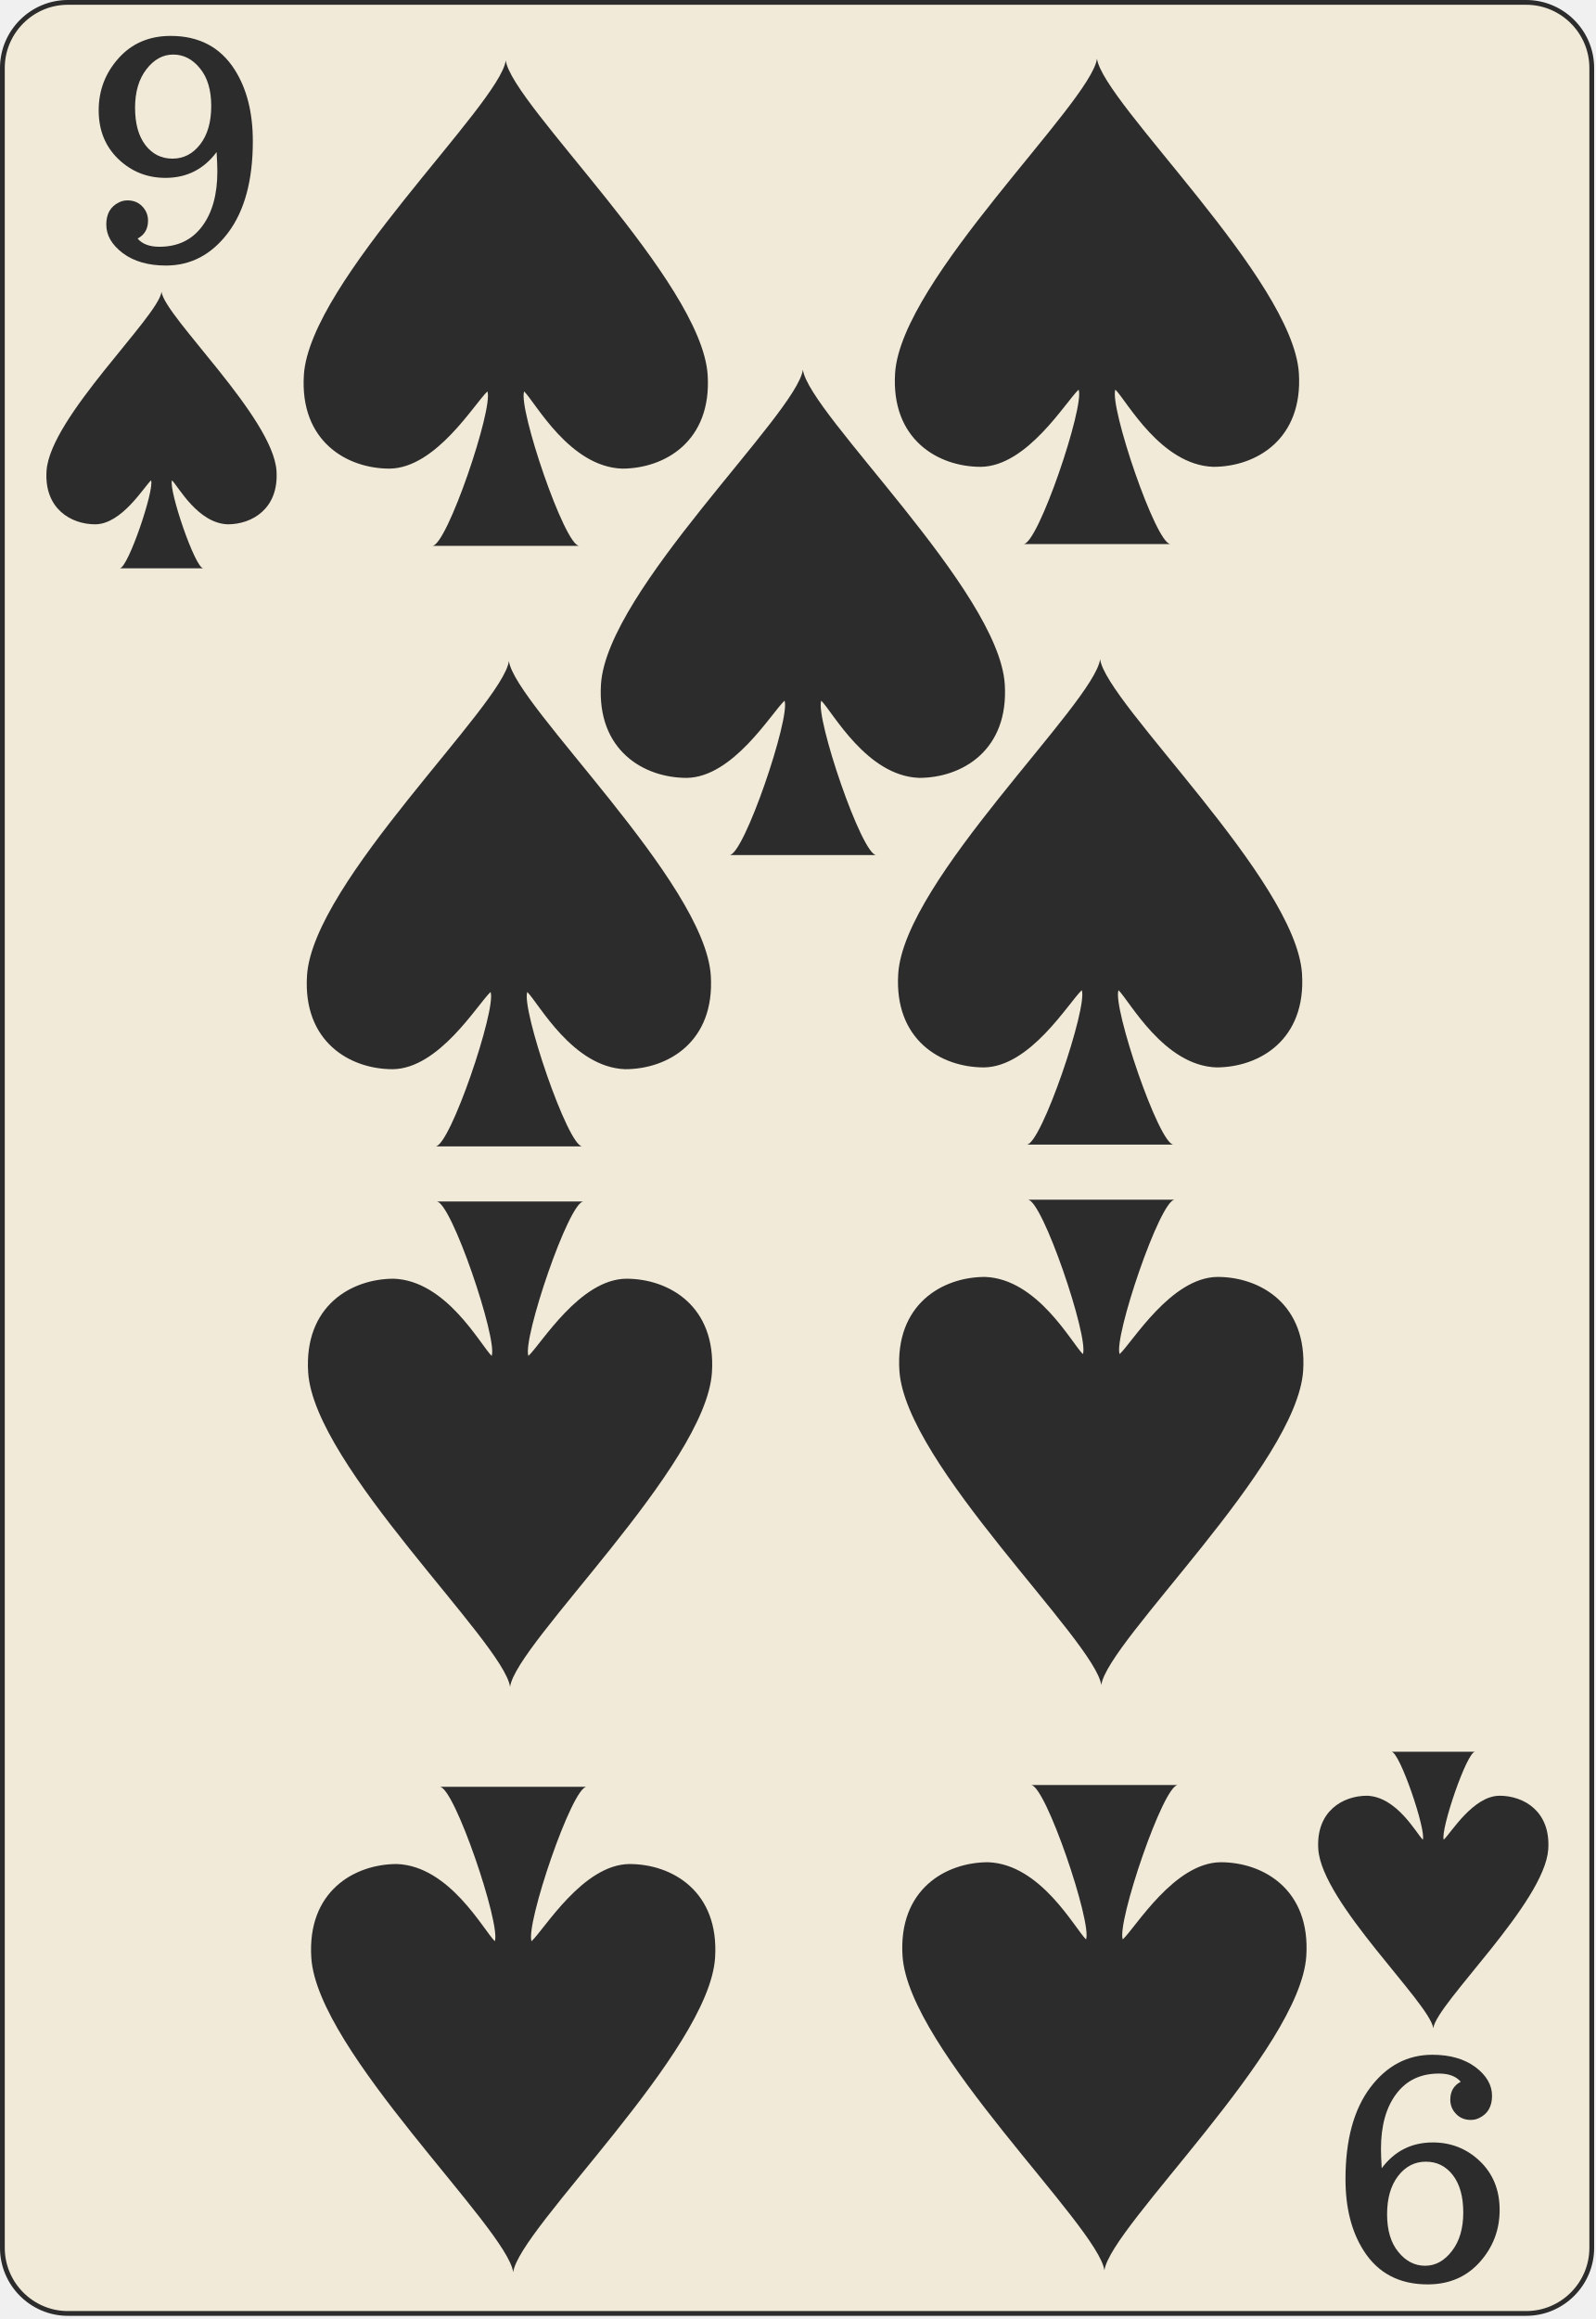
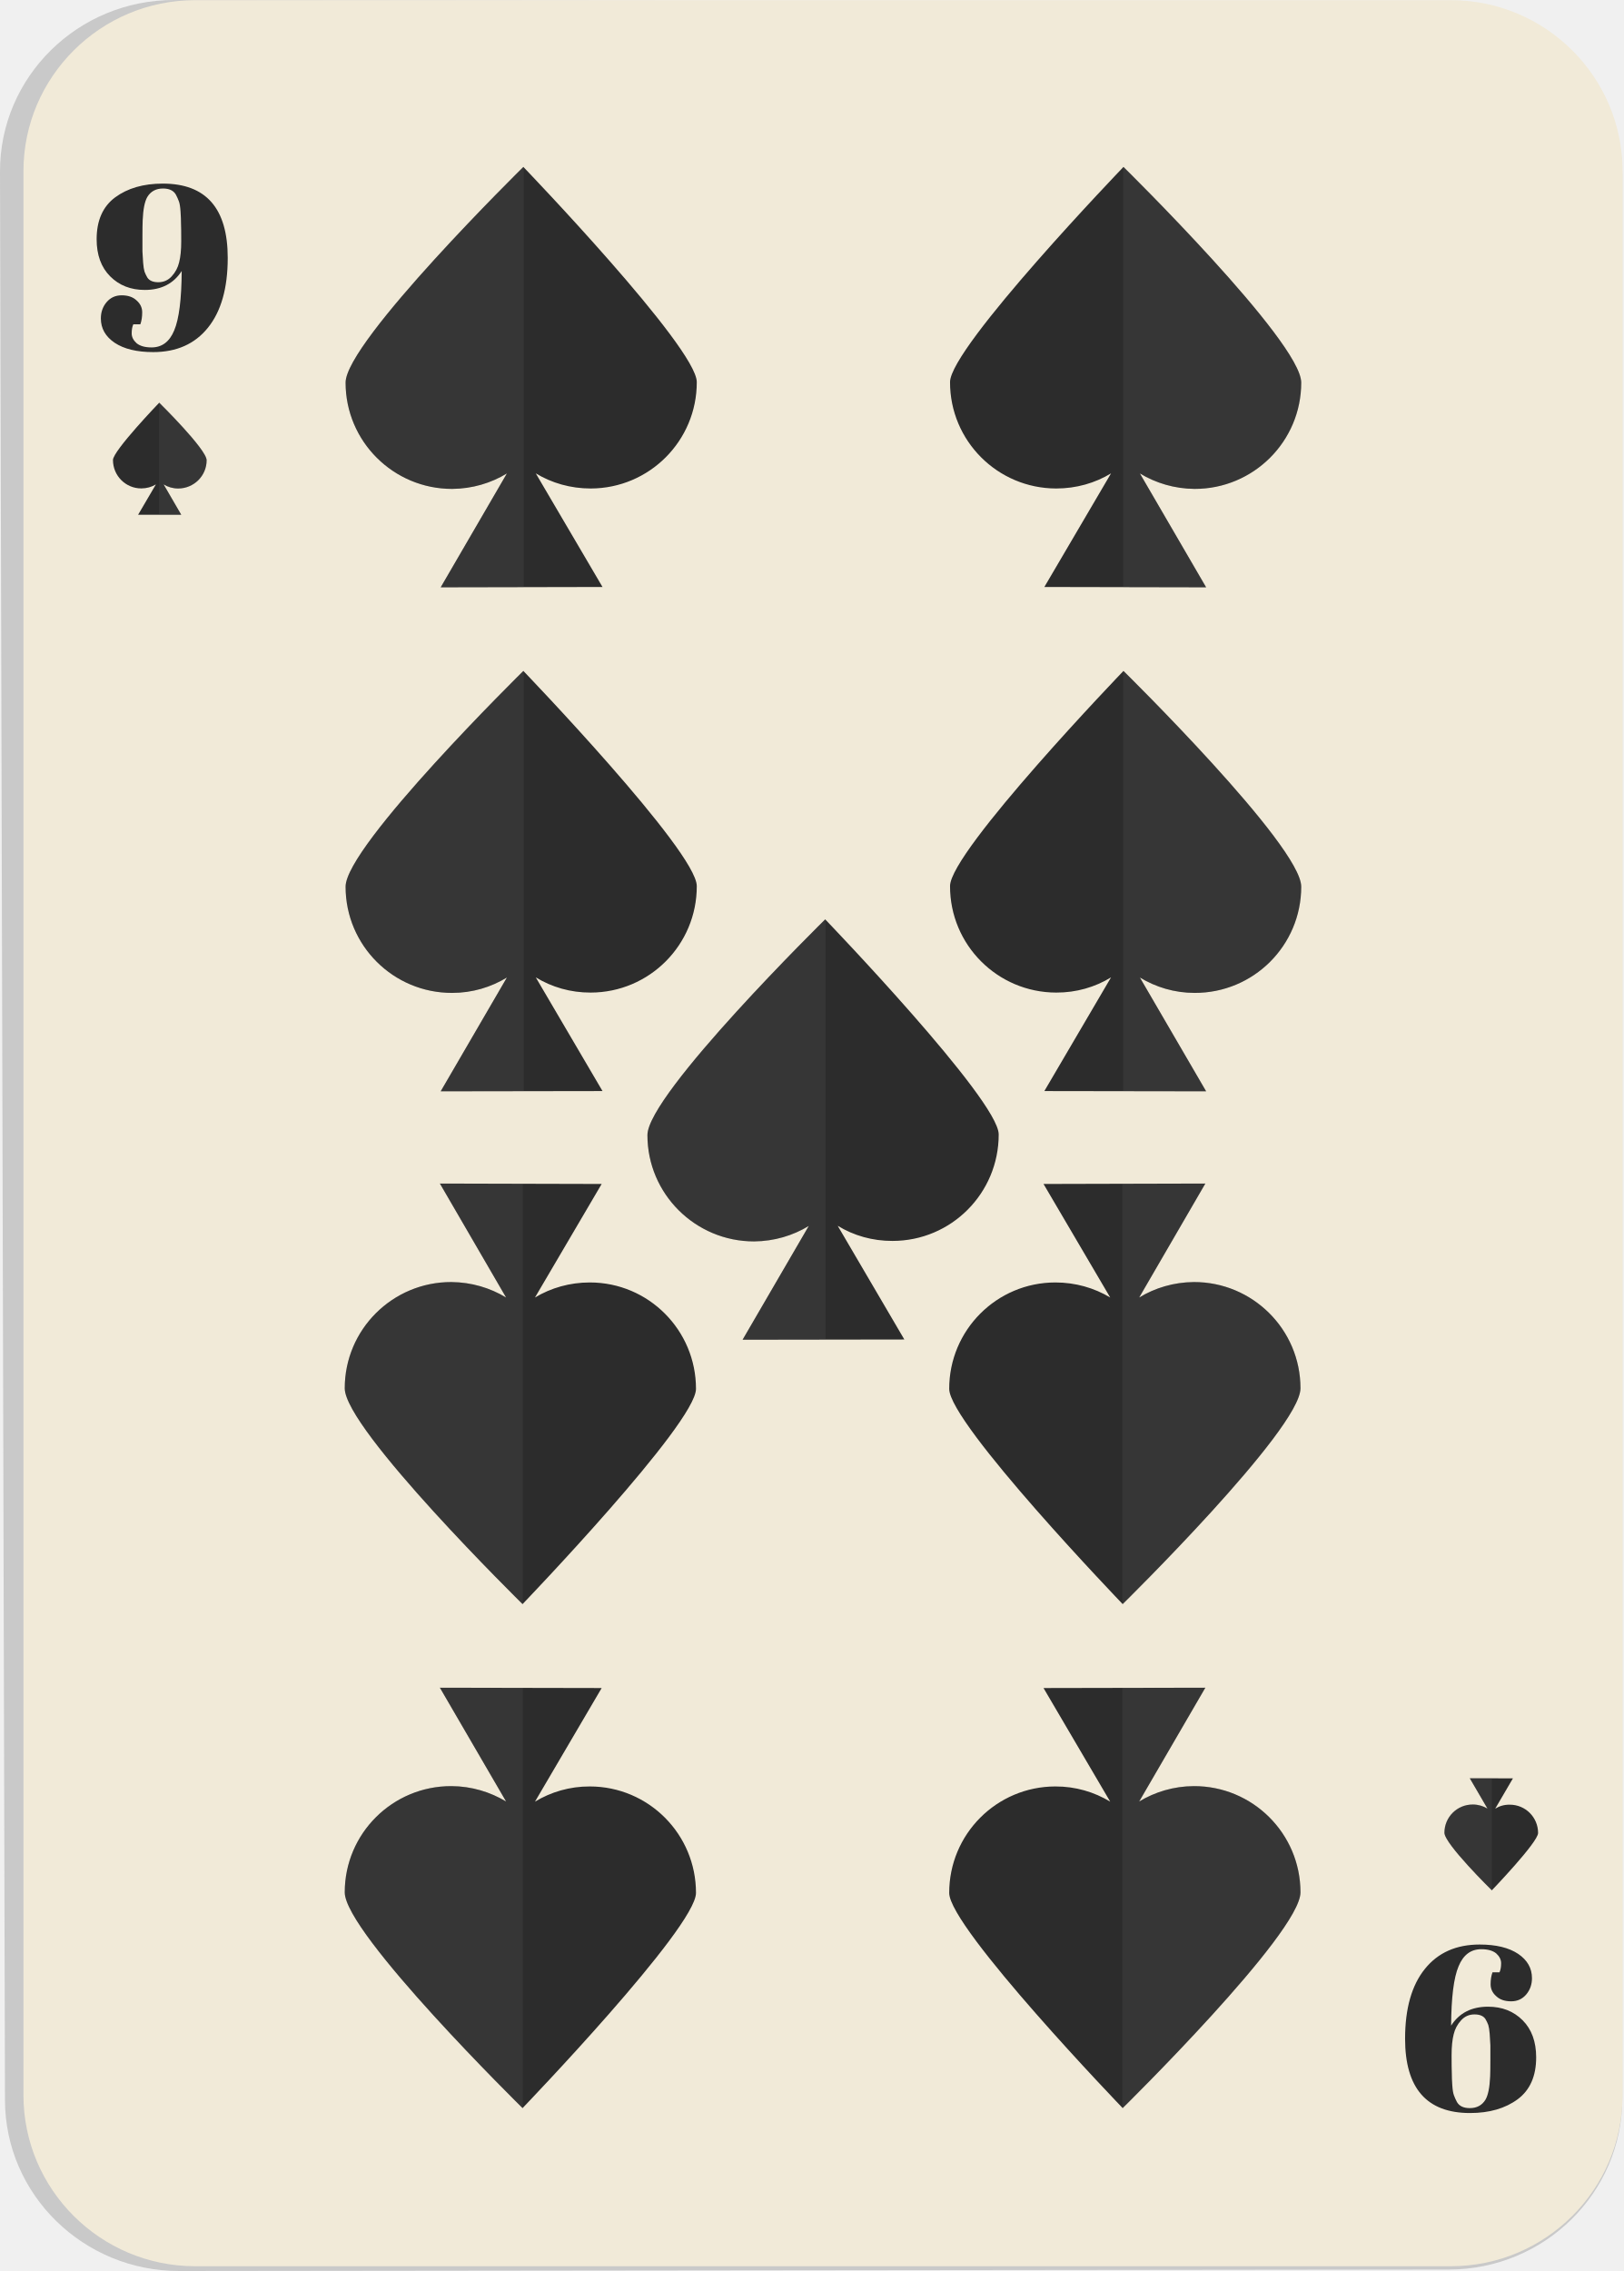
- <svg xmlns="http://www.w3.org/2000/svg" width="223" height="324" viewBox="0 0 223 324" fill="none">
-   <g clip-path="url(#clip0_2009_1879)">
-     <path d="M222.449 314.064C222.449 319.1 218.333 323.223 213.287 323.223H9.481C4.448 323.223 0.333 319.1 0.333 314.064V9.493C0.333 4.457 4.448 0.333 9.481 0.333H213.287C218.333 0.333 222.449 4.457 222.449 9.493V314.064Z" fill="#F1EAD8" stroke="#2C2C2C" stroke-width="0.667" />
-     <path d="M30.27 21.247C28.479 23.65 26.097 24.851 23.125 24.851C20.569 24.851 18.375 23.976 16.541 22.226C14.708 20.462 13.791 18.191 13.791 15.414C13.791 12.636 14.715 10.212 16.562 8.143C18.423 6.059 20.854 5.018 23.854 5.018C27.812 5.018 30.791 6.587 32.791 9.726C34.486 12.379 35.333 15.712 35.333 19.726C35.333 25.184 34.18 29.448 31.875 32.518C29.569 35.573 26.673 37.101 23.187 37.101C20.729 37.101 18.722 36.525 17.166 35.372C15.625 34.205 14.854 32.872 14.854 31.372C14.854 29.872 15.451 28.837 16.645 28.268C17.007 28.087 17.395 27.997 17.812 27.997C18.659 27.997 19.347 28.275 19.875 28.83C20.416 29.386 20.687 30.052 20.687 30.83C20.687 31.983 20.201 32.816 19.229 33.33C19.882 34.094 20.895 34.476 22.27 34.476C24.826 34.476 26.812 33.532 28.229 31.643C29.659 29.754 30.375 27.191 30.375 23.955C30.375 23.302 30.34 22.4 30.27 21.247ZM24.104 22.164C25.659 22.164 26.951 21.497 27.979 20.164C29.007 18.83 29.52 17.046 29.52 14.809C29.52 12.573 28.993 10.816 27.937 9.539C26.895 8.261 25.652 7.622 24.208 7.622C22.764 7.622 21.514 8.309 20.458 9.684C19.402 11.046 18.875 12.837 18.875 15.059C18.875 17.282 19.361 19.025 20.333 20.289C21.305 21.539 22.562 22.164 24.104 22.164Z" fill="#2C2C2C" />
-     <path d="M38.642 65.795C38.155 58.333 23.059 44.29 22.573 40.777C22.086 44.288 6.99 58.331 6.503 65.795C6.163 71.069 9.912 73.256 13.322 73.256C17.013 73.216 20.062 68.105 21.112 67.111C21.599 68.428 17.888 79.4 16.729 79.4H28.418C27.259 79.4 23.548 68.428 24.035 67.111C24.954 68.024 27.65 73.103 31.827 73.256C35.235 73.254 38.982 71.069 38.642 65.795Z" fill="#2C2C2C" />
-     <path d="M98.895 52.374C98.04 39.274 71.536 14.618 70.681 8.451C69.827 14.615 43.322 39.271 42.468 52.374C41.871 61.635 48.453 65.474 54.44 65.474C60.92 65.404 66.273 56.431 68.117 54.686C68.972 56.998 62.456 76.262 60.422 76.262H80.944C78.91 76.262 72.394 56.998 73.249 54.686C74.863 56.289 79.595 65.205 86.93 65.474C92.912 65.471 99.492 61.635 98.895 52.374Z" fill="#2C2C2C" />
-     <path d="M193.096 302.936C194.887 300.533 197.269 299.332 200.242 299.332C202.797 299.332 204.992 300.207 206.825 301.957C208.658 303.721 209.575 305.992 209.575 308.769C209.575 311.547 208.651 313.971 206.804 316.04C204.943 318.124 202.512 319.165 199.512 319.165C195.554 319.165 192.575 317.596 190.575 314.457C188.88 311.804 188.033 308.471 188.033 304.457C188.033 298.999 189.186 294.735 191.492 291.665C193.797 288.61 196.693 287.082 200.179 287.082C202.637 287.082 204.644 287.658 206.2 288.811C207.742 289.978 208.512 291.311 208.512 292.811C208.512 294.311 207.915 295.346 206.721 295.915C206.36 296.096 205.971 296.186 205.554 296.186C204.707 296.186 204.019 295.908 203.492 295.353C202.95 294.797 202.679 294.131 202.679 293.353C202.679 292.2 203.165 291.367 204.137 290.853C203.485 290.089 202.471 289.707 201.096 289.707C198.54 289.707 196.554 290.651 195.137 292.54C193.707 294.429 192.992 296.992 192.992 300.228C192.992 300.881 193.026 301.783 193.096 302.936ZM199.262 302.019C197.707 302.019 196.415 302.686 195.387 304.019C194.36 305.353 193.846 307.138 193.846 309.374C193.846 311.61 194.373 313.367 195.429 314.644C196.471 315.922 197.714 316.561 199.158 316.561C200.603 316.561 201.853 315.874 202.908 314.499C203.964 313.138 204.492 311.346 204.492 309.124C204.492 306.901 204.005 305.158 203.033 303.894C202.061 302.644 200.804 302.019 199.262 302.019Z" fill="#2C2C2C" />
-     <path d="M184.231 258.352C184.718 265.813 199.814 279.857 200.301 283.369C200.787 279.858 215.883 265.815 216.37 258.352C216.71 253.078 212.961 250.891 209.551 250.891C205.86 250.93 202.811 256.042 201.761 257.035C201.274 255.718 204.985 244.746 206.144 244.746H194.455C195.614 244.746 199.325 255.718 198.838 257.035C197.919 256.123 195.223 251.044 191.046 250.891C187.638 250.893 183.891 253.078 184.231 258.352Z" fill="#2C2C2C" />
-     <path d="M99.333 136.284C98.479 123.184 71.974 98.528 71.12 92.361C70.265 98.525 43.761 123.181 42.906 136.284C42.309 145.545 48.892 149.384 54.878 149.384C61.359 149.314 66.712 140.341 68.556 138.596C69.41 140.908 62.895 160.172 60.861 160.172H81.382C79.348 160.172 72.832 140.908 73.687 138.596C75.302 140.199 80.034 149.115 87.368 149.384C93.351 149.381 99.93 145.545 99.333 136.284Z" fill="#2C2C2C" />
-     <path d="M43.505 273.532C44.36 286.632 70.865 311.289 71.719 317.456C72.574 311.292 99.078 286.636 99.933 273.532C100.53 264.272 93.947 260.433 87.961 260.433C81.48 260.502 76.127 269.476 74.283 271.221C73.428 268.909 79.944 249.645 81.978 249.645H61.456C63.491 249.645 70.006 268.909 69.152 271.221C67.537 269.618 62.805 260.701 55.47 260.433C49.488 260.436 42.909 264.272 43.505 273.532Z" fill="#2C2C2C" />
-     <path d="M43.067 191.756C43.922 204.856 70.426 229.512 71.281 235.679C72.135 229.515 98.64 204.859 99.494 191.756C100.091 182.495 93.508 178.656 87.522 178.656C81.041 178.726 75.689 187.699 73.845 189.444C72.99 187.132 79.506 167.868 81.54 167.868H61.018C63.052 167.868 69.568 187.132 68.713 189.444C67.099 187.841 62.367 178.924 55.032 178.656C49.05 178.659 42.47 182.495 43.067 191.756Z" fill="#2C2C2C" />
-     <path d="M181.518 52.123C180.663 39.024 154.159 14.367 153.304 8.2C152.45 14.364 125.945 39.02 125.091 52.123C124.494 61.384 131.077 65.223 137.063 65.223C143.544 65.154 148.896 56.18 150.74 54.435C151.595 56.747 145.079 76.011 143.045 76.011H163.567C161.533 76.011 155.017 56.747 155.872 54.435C157.486 56.038 162.218 64.955 169.553 65.223C175.535 65.22 182.115 61.384 181.518 52.123Z" fill="#2C2C2C" />
-     <path d="M181.956 136.033C181.102 122.934 154.597 98.277 153.743 92.11C152.888 98.274 126.384 122.93 125.529 136.033C124.932 145.294 131.515 149.133 137.501 149.133C143.982 149.064 149.335 140.09 151.179 138.345C152.033 140.657 145.518 159.921 143.484 159.921H164.005C161.971 159.921 155.456 140.657 156.31 138.345C157.925 139.948 162.657 148.865 169.991 149.133C175.974 149.13 182.553 145.294 181.956 136.033Z" fill="#2C2C2C" />
-     <path d="M126.129 273.282C126.983 286.382 153.488 311.038 154.342 317.205C155.197 311.041 181.701 286.385 182.556 273.282C183.153 264.021 176.57 260.182 170.584 260.182C164.103 260.252 158.75 269.225 156.906 270.97C156.052 268.658 162.567 249.394 164.601 249.394H144.079C146.114 249.394 152.629 268.658 151.775 270.97C150.16 269.367 145.428 260.45 138.093 260.182C132.111 260.185 125.532 264.021 126.129 273.282Z" fill="#2C2C2C" />
-     <path d="M125.69 191.505C126.545 204.605 153.049 229.261 153.904 235.429C154.758 229.265 181.263 204.608 182.117 191.505C182.714 182.245 176.131 178.405 170.145 178.405C163.664 178.475 158.312 187.449 156.468 189.193C155.613 186.881 162.129 167.617 164.163 167.617H143.641C145.675 167.617 152.191 186.881 151.336 189.193C149.722 187.591 144.99 178.674 137.655 178.405C131.673 178.409 125.093 182.245 125.69 191.505Z" fill="#2C2C2C" />
-     <path d="M140.416 95.581C139.562 82.481 113.057 57.825 112.203 51.657C111.348 57.822 84.844 82.478 83.989 95.581C83.392 104.842 89.975 108.681 95.961 108.681C102.442 108.611 107.795 99.638 109.639 97.893C110.493 100.205 103.978 119.469 101.943 119.469H122.465C120.431 119.469 113.915 100.205 114.77 97.893C116.385 99.496 121.117 108.412 128.451 108.681C134.434 108.678 141.013 104.842 140.416 95.581Z" fill="#2C2C2C" />
-   </g>
-   <defs>
-     <clipPath id="clip0_2009_1879">
-       <rect width="222.783" height="323.556" fill="white" />
-     </clipPath>
-   </defs>
+ <svg xmlns="http://www.w3.org/2000/svg" width="143" height="200" viewBox="0 0 143 200" fill="none">
+   <path d="M15.793 200C7.346 200.014 0.456 193.276 0.438 184.957L6.86067e-05 15.133C-0.025 6.775 6.857 -0.014 15.341 2.27406e-05L127.572 0.205C136.016 0.226 142.888 7.033 142.888 15.366V184.824C142.888 193.114 136.042 199.86 127.63 199.871L15.793 200Z" fill="#C9C9C9" />
+   <path d="M17.194 199.58C8.851 199.58 2.065 192.82 2.065 184.505V15.082C2.065 6.775 8.854 0.014 17.194 0.014H127.789C136.129 0.014 142.914 6.775 142.914 15.082V184.505C142.914 192.82 136.125 199.58 127.789 199.58H17.194Z" fill="#F1EAD8" />
+   <path d="M114.61 33.697C114.625 30.1 98.954 14.701 98.954 14.701C98.954 14.701 83.681 30.584 83.678 33.647C83.667 38.813 87.853 43.013 93.03 43.02C94.796 43.02 96.455 42.543 97.859 41.688L91.985 51.694L106.235 51.723L100.401 41.696C101.801 42.543 103.449 43.042 105.219 43.056C110.396 43.064 114.61 38.877 114.61 33.697Z" fill="#2C2C2C" />
+   <path opacity="0.2" d="M114.611 33.697C114.626 30.1 98.954 14.701 98.954 14.701C98.954 14.701 98.944 14.716 98.926 14.73V51.719L106.235 51.727L100.401 41.699C101.802 42.547 103.449 43.046 105.219 43.06C110.396 43.064 114.611 38.877 114.611 33.697Z" fill="#616161" />
+   <path d="M114.61 78.089C114.625 74.492 98.954 59.087 98.954 59.087C98.954 59.087 83.681 74.969 83.678 78.032C83.667 83.205 87.853 87.406 93.03 87.413C94.796 87.42 96.455 86.935 97.859 86.074L91.985 96.087L106.235 96.108L100.401 86.088C101.801 86.935 103.449 87.442 105.219 87.442C110.396 87.456 114.61 83.277 114.61 78.089Z" fill="#2C2C2C" />
+   <path opacity="0.2" d="M114.611 78.089C114.626 74.492 98.954 59.087 98.954 59.087C98.954 59.087 98.944 59.101 98.926 59.115V96.097L106.235 96.112L100.401 86.092C101.802 86.939 103.449 87.445 105.219 87.445C110.396 87.456 114.611 83.277 114.611 78.089Z" fill="#616161" />
+   <path d="M30.439 33.697C30.429 30.1 46.096 14.701 46.096 14.701C46.096 14.701 61.369 30.584 61.372 33.647C61.383 38.813 57.197 43.013 52.027 43.02C50.257 43.02 48.602 42.543 47.191 41.688L53.068 51.694L38.815 51.723L44.646 41.696C43.253 42.543 41.605 43.042 39.828 43.056C34.658 43.064 30.439 38.877 30.439 33.697Z" fill="#2C2C2C" />
+   <path opacity="0.2" d="M30.439 33.697C30.429 30.1 46.096 14.701 46.096 14.701C46.096 14.701 46.11 14.716 46.125 14.73V51.719L38.815 51.727L44.646 41.699C43.253 42.547 41.605 43.046 39.828 43.06C34.658 43.064 30.439 38.877 30.439 33.697Z" fill="#616161" />
+   <path d="M57.025 99.968C57.011 96.37 72.682 80.965 72.682 80.965C72.682 80.965 87.962 96.848 87.965 99.903C87.969 105.083 83.786 109.284 78.613 109.284C76.85 109.291 75.192 108.814 73.784 107.952L79.654 117.965L65.405 117.986L71.235 107.966C69.839 108.814 68.191 109.313 66.417 109.327C61.247 109.334 57.025 105.141 57.025 99.968Z" fill="#2C2C2C" />
+   <path opacity="0.2" d="M57.025 99.968C57.011 96.37 72.682 80.965 72.682 80.965C72.682 80.965 72.696 80.986 72.711 81.001V117.983L65.405 117.99L71.235 107.97C69.839 108.817 68.191 109.316 66.417 109.331C61.247 109.334 57.025 105.141 57.025 99.968Z" fill="#616161" />
+   <path d="M30.439 78.089C30.429 74.492 46.096 59.087 46.096 59.087C46.096 59.087 61.369 74.969 61.372 78.032C61.383 83.205 57.197 87.406 52.027 87.413C50.257 87.42 48.602 86.935 47.191 86.074L53.068 96.087L38.815 96.108L44.646 86.088C43.253 86.935 41.605 87.442 39.828 87.442C34.658 87.456 30.439 83.277 30.439 78.089Z" fill="#2C2C2C" />
+   <path opacity="0.2" d="M30.439 78.089C30.429 74.492 46.096 59.087 46.096 59.087C46.096 59.087 46.11 59.101 46.125 59.115V96.097L38.815 96.112L44.646 86.092C43.253 86.939 41.605 87.445 39.828 87.445C34.658 87.456 30.439 83.277 30.439 78.089Z" fill="#616161" />
+   <path d="M114.544 166.651C114.559 170.248 98.884 185.653 98.884 185.653C98.884 185.653 83.608 169.778 83.605 166.708C83.597 161.535 87.78 157.334 92.957 157.327C94.72 157.32 96.375 157.812 97.786 158.666L91.912 148.66L106.165 148.632L100.338 158.652C101.728 157.812 103.383 157.305 105.156 157.298C110.322 157.284 114.544 161.47 114.544 166.651Z" fill="#2C2C2C" />
+   <path opacity="0.2" d="M114.544 166.651C114.559 170.248 98.884 185.653 98.884 185.653C98.884 185.653 98.866 185.639 98.856 185.625V148.643L106.165 148.628L100.338 158.648C101.728 157.808 103.383 157.302 105.156 157.295C110.322 157.284 114.544 161.47 114.544 166.651Z" fill="#616161" />
+   <path d="M114.544 122.259C114.559 125.863 98.884 141.268 98.884 141.268C98.884 141.268 83.608 125.378 83.605 122.316C83.597 117.15 87.78 112.942 92.957 112.942C94.72 112.942 96.375 113.42 97.786 114.267L91.912 104.268L106.165 104.232L100.338 114.267C101.728 113.42 103.383 112.921 105.156 112.906C110.322 112.895 114.544 117.082 114.544 122.259Z" fill="#2C2C2C" />
+   <path opacity="0.2" d="M114.544 122.259C114.559 125.863 98.884 141.269 98.884 141.269C98.884 141.269 98.866 141.247 98.856 141.233V104.25L106.165 104.229L100.338 114.263C101.728 113.416 103.383 112.917 105.156 112.903C110.322 112.896 114.544 117.082 114.544 122.259Z" fill="#616161" />
+   <path d="M30.365 166.651C30.351 170.248 46.026 185.653 46.026 185.653C46.026 185.653 61.294 169.778 61.302 166.708C61.309 161.535 57.126 157.334 51.953 157.327C50.183 157.32 48.531 157.812 47.12 158.666L52.994 148.66L38.745 148.632L44.575 158.652C43.175 157.812 41.527 157.305 39.757 157.298C34.58 157.284 30.365 161.47 30.365 166.651Z" fill="#2C2C2C" />
+   <path opacity="0.2" d="M30.365 166.651C30.351 170.248 46.026 185.653 46.026 185.653C46.026 185.653 46.04 185.639 46.051 185.625V148.643L38.741 148.628L44.572 158.648C43.171 157.808 41.523 157.302 39.754 157.295C34.58 157.284 30.365 161.47 30.365 166.651Z" fill="#616161" />
+   <path d="M30.365 122.259C30.351 125.863 46.026 141.268 46.026 141.268C46.026 141.268 61.294 125.378 61.302 122.316C61.309 117.15 57.126 112.942 51.953 112.942C50.183 112.942 48.531 113.42 47.12 114.267L52.994 104.268L38.745 104.232L44.575 114.267C43.175 113.42 41.527 112.921 39.757 112.906C34.58 112.895 30.365 117.082 30.365 122.259Z" fill="#2C2C2C" />
+   <path opacity="0.2" d="M30.365 122.259C30.351 125.863 46.026 141.269 46.026 141.269C46.026 141.269 46.04 141.247 46.051 141.233V104.25L38.741 104.229L44.572 114.263C43.171 113.416 41.523 112.917 39.754 112.903C34.58 112.896 30.365 117.082 30.365 122.259Z" fill="#616161" />
+   <path d="M18.2 40.532C18.204 39.574 14.025 35.463 14.025 35.463C14.025 35.463 9.95 39.699 9.95 40.511C9.95 41.893 11.063 43.013 12.442 43.013C12.916 43.013 13.357 42.888 13.731 42.661L12.165 45.332H15.964L14.413 42.661C14.783 42.888 15.224 43.02 15.694 43.02C17.073 43.02 18.2 41.907 18.2 40.532Z" fill="#2C2C2C" />
+   <path opacity="0.2" d="M18.2 40.532C18.203 39.574 14.024 35.463 14.024 35.463C14.024 35.463 14.021 35.47 14.014 35.47V45.336H15.963L14.412 42.665C14.782 42.891 15.224 43.024 15.694 43.024C17.073 43.02 18.2 41.907 18.2 40.532Z" fill="#616161" />
+   <path d="M127.223 161.406C127.219 162.375 131.398 166.475 131.398 166.475C131.398 166.475 135.473 162.239 135.473 161.427C135.473 160.045 134.36 158.932 132.978 158.932C132.504 158.925 132.066 159.051 131.696 159.284L133.258 156.613L129.456 156.606L131.014 159.277C130.64 159.051 130.199 158.918 129.729 158.918C128.343 158.911 127.223 160.024 127.223 161.406Z" fill="#2C2C2C" />
+   <path opacity="0.2" d="M127.223 161.406C127.219 162.375 131.398 166.475 131.398 166.475L131.402 166.468V156.609L129.456 156.602L131.014 159.273C130.64 159.047 130.199 158.914 129.729 158.914C128.343 158.911 127.223 160.024 127.223 161.406Z" fill="#616161" />
+   <path d="M20.058 22.714C20.058 25.376 19.475 27.427 18.309 28.868C17.156 30.295 15.551 31.008 13.493 31.008C12.052 31.008 10.92 30.734 10.097 30.185C9.287 29.636 8.883 28.923 8.883 28.044C8.883 27.496 9.047 27.022 9.377 26.624C9.72 26.213 10.166 26.007 10.714 26.007C11.277 26.007 11.716 26.158 12.031 26.46C12.361 26.748 12.525 27.098 12.525 27.509C12.525 27.907 12.471 28.257 12.361 28.559H11.743C11.647 28.765 11.599 29.032 11.599 29.362C11.599 29.677 11.743 29.965 12.031 30.226C12.333 30.473 12.772 30.596 13.349 30.596C14.268 30.596 14.933 30.096 15.345 29.094C15.77 28.093 15.99 26.35 16.004 23.867C15.29 24.978 14.206 25.534 12.752 25.534C11.517 25.534 10.502 25.136 9.706 24.34C8.91 23.544 8.512 22.453 8.512 21.068C8.512 19.421 9.054 18.193 10.138 17.384C11.236 16.574 12.635 16.169 14.337 16.169C18.151 16.169 20.058 18.351 20.058 22.714ZM13.945 24.855C14.412 24.855 14.803 24.683 15.119 24.34C15.448 23.983 15.667 23.572 15.777 23.105C15.901 22.625 15.962 22.008 15.962 21.253C15.962 20.485 15.956 19.956 15.942 19.668C15.942 19.366 15.928 19.017 15.901 18.619C15.873 18.207 15.825 17.912 15.757 17.734C15.688 17.542 15.599 17.343 15.489 17.137C15.283 16.78 14.906 16.602 14.357 16.602C13.74 16.602 13.28 16.849 12.978 17.343C12.745 17.741 12.608 18.427 12.567 19.401C12.553 19.744 12.546 20.21 12.546 20.8C12.546 21.376 12.546 21.822 12.546 22.138C12.56 22.453 12.58 22.79 12.608 23.146C12.635 23.489 12.676 23.75 12.731 23.928C12.8 24.107 12.882 24.278 12.978 24.443C13.157 24.717 13.479 24.855 13.945 24.855Z" fill="#2C2C2C" />
+   <path d="M123.758 179.543C123.758 176.881 124.342 174.83 125.508 173.389C126.66 171.962 128.266 171.249 130.324 171.249C131.764 171.249 132.896 171.523 133.719 172.072C134.529 172.621 134.934 173.335 134.934 174.213C134.934 174.761 134.769 175.235 134.44 175.633C134.097 176.044 133.651 176.25 133.102 176.25C132.539 176.25 132.1 176.099 131.785 175.797C131.456 175.509 131.291 175.159 131.291 174.748C131.291 174.35 131.346 174 131.456 173.698L132.073 173.698C132.169 173.492 132.217 173.225 132.217 172.895C132.217 172.58 132.073 172.292 131.785 172.031C131.483 171.784 131.044 171.661 130.468 171.661C129.548 171.661 128.883 172.161 128.471 173.163C128.046 174.165 127.827 175.907 127.813 178.39C128.526 177.279 129.61 176.723 131.065 176.723C132.299 176.723 133.315 177.121 134.11 177.917C134.906 178.713 135.304 179.804 135.304 181.189C135.304 182.836 134.762 184.064 133.678 184.873C132.581 185.683 131.181 186.088 129.48 186.088C125.666 186.088 123.758 183.906 123.758 179.543ZM129.871 177.403C129.404 177.403 129.013 177.574 128.698 177.917C128.369 178.274 128.149 178.685 128.039 179.152C127.916 179.632 127.854 180.25 127.854 181.004C127.854 181.773 127.861 182.301 127.875 182.589C127.875 182.891 127.888 183.241 127.916 183.638C127.943 184.05 127.991 184.345 128.06 184.523C128.128 184.716 128.218 184.914 128.327 185.12C128.533 185.477 128.91 185.655 129.459 185.655C130.077 185.655 130.536 185.408 130.838 184.914C131.071 184.517 131.209 183.831 131.25 182.856C131.263 182.513 131.27 182.047 131.27 181.457C131.27 180.881 131.27 180.435 131.27 180.119C131.257 179.804 131.236 179.467 131.209 179.111C131.181 178.768 131.14 178.507 131.085 178.329C131.017 178.15 130.934 177.979 130.838 177.814C130.66 177.54 130.337 177.403 129.871 177.403Z" fill="#2C2C2C" />
</svg>
